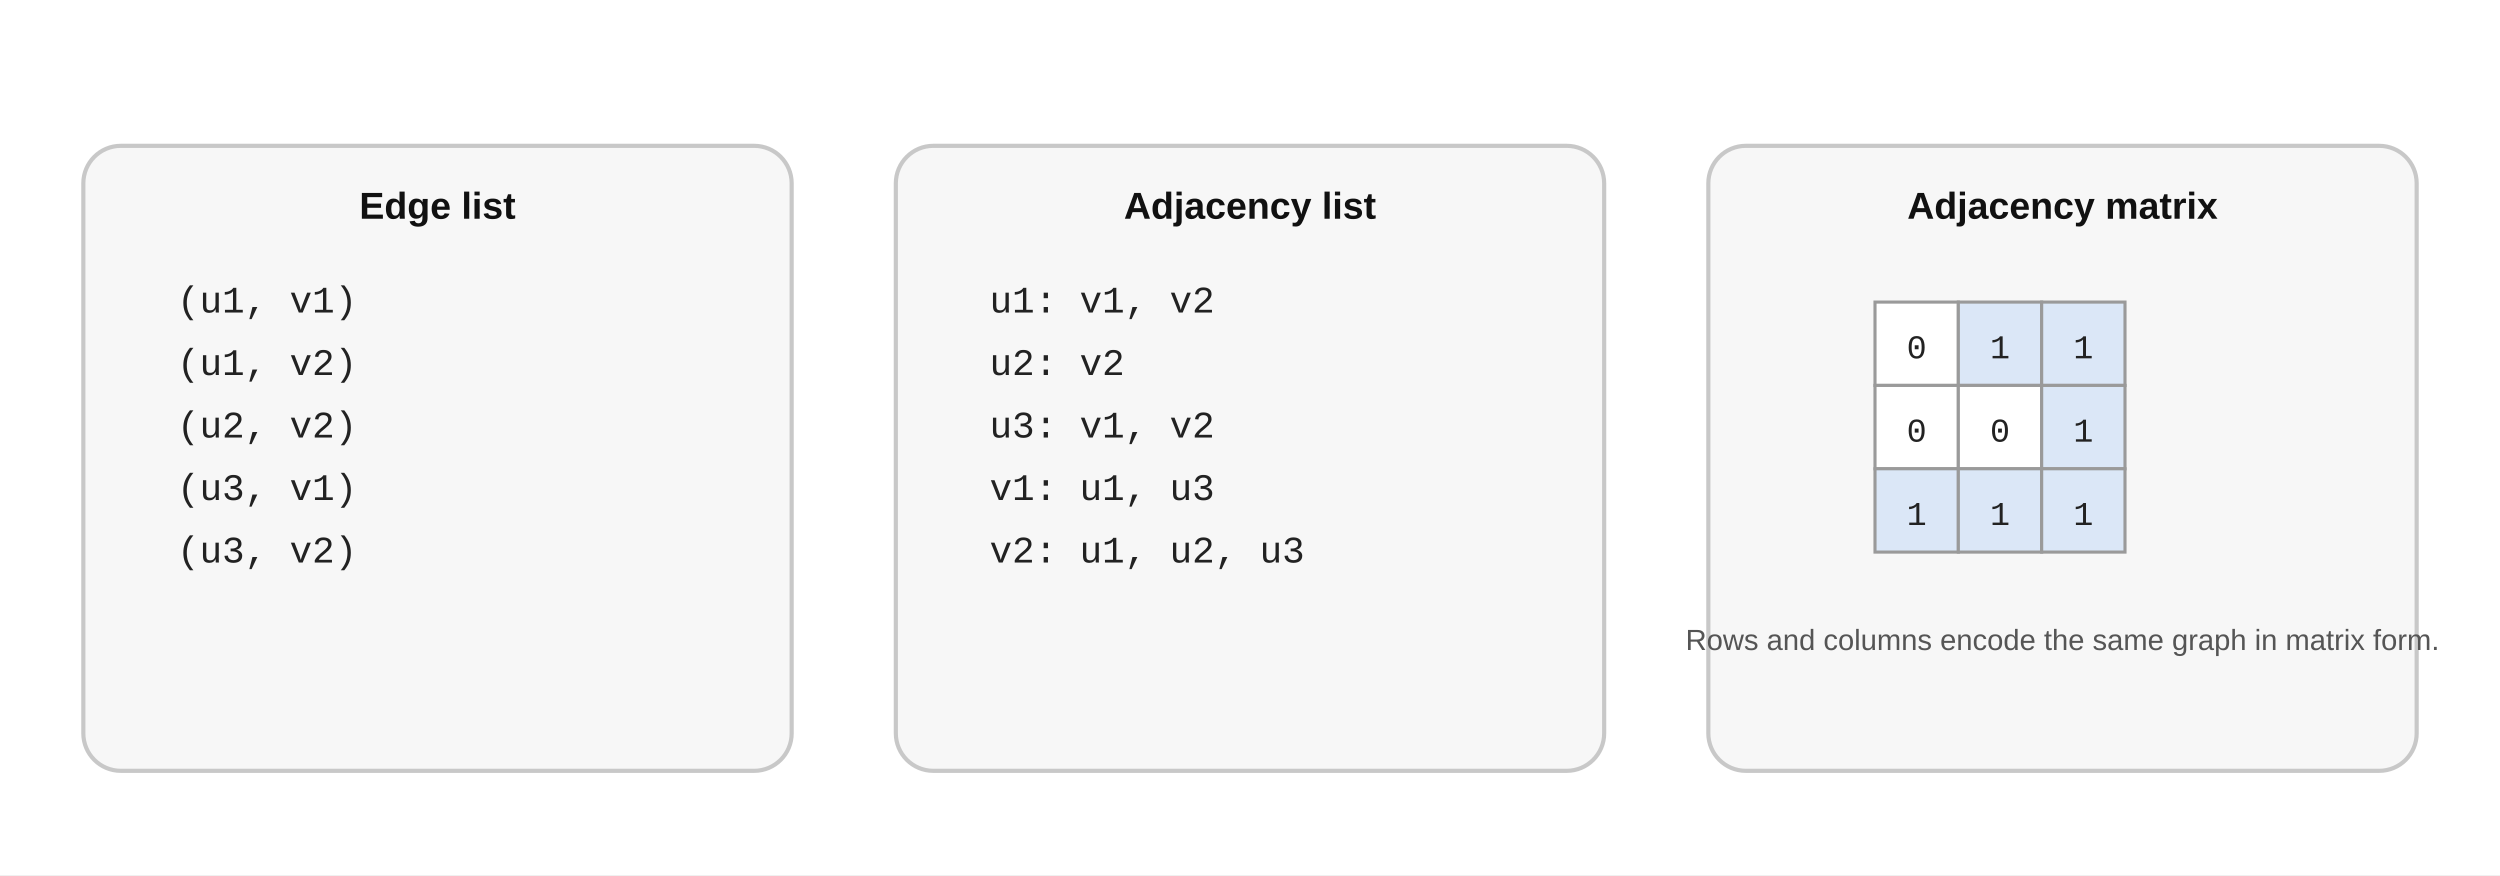
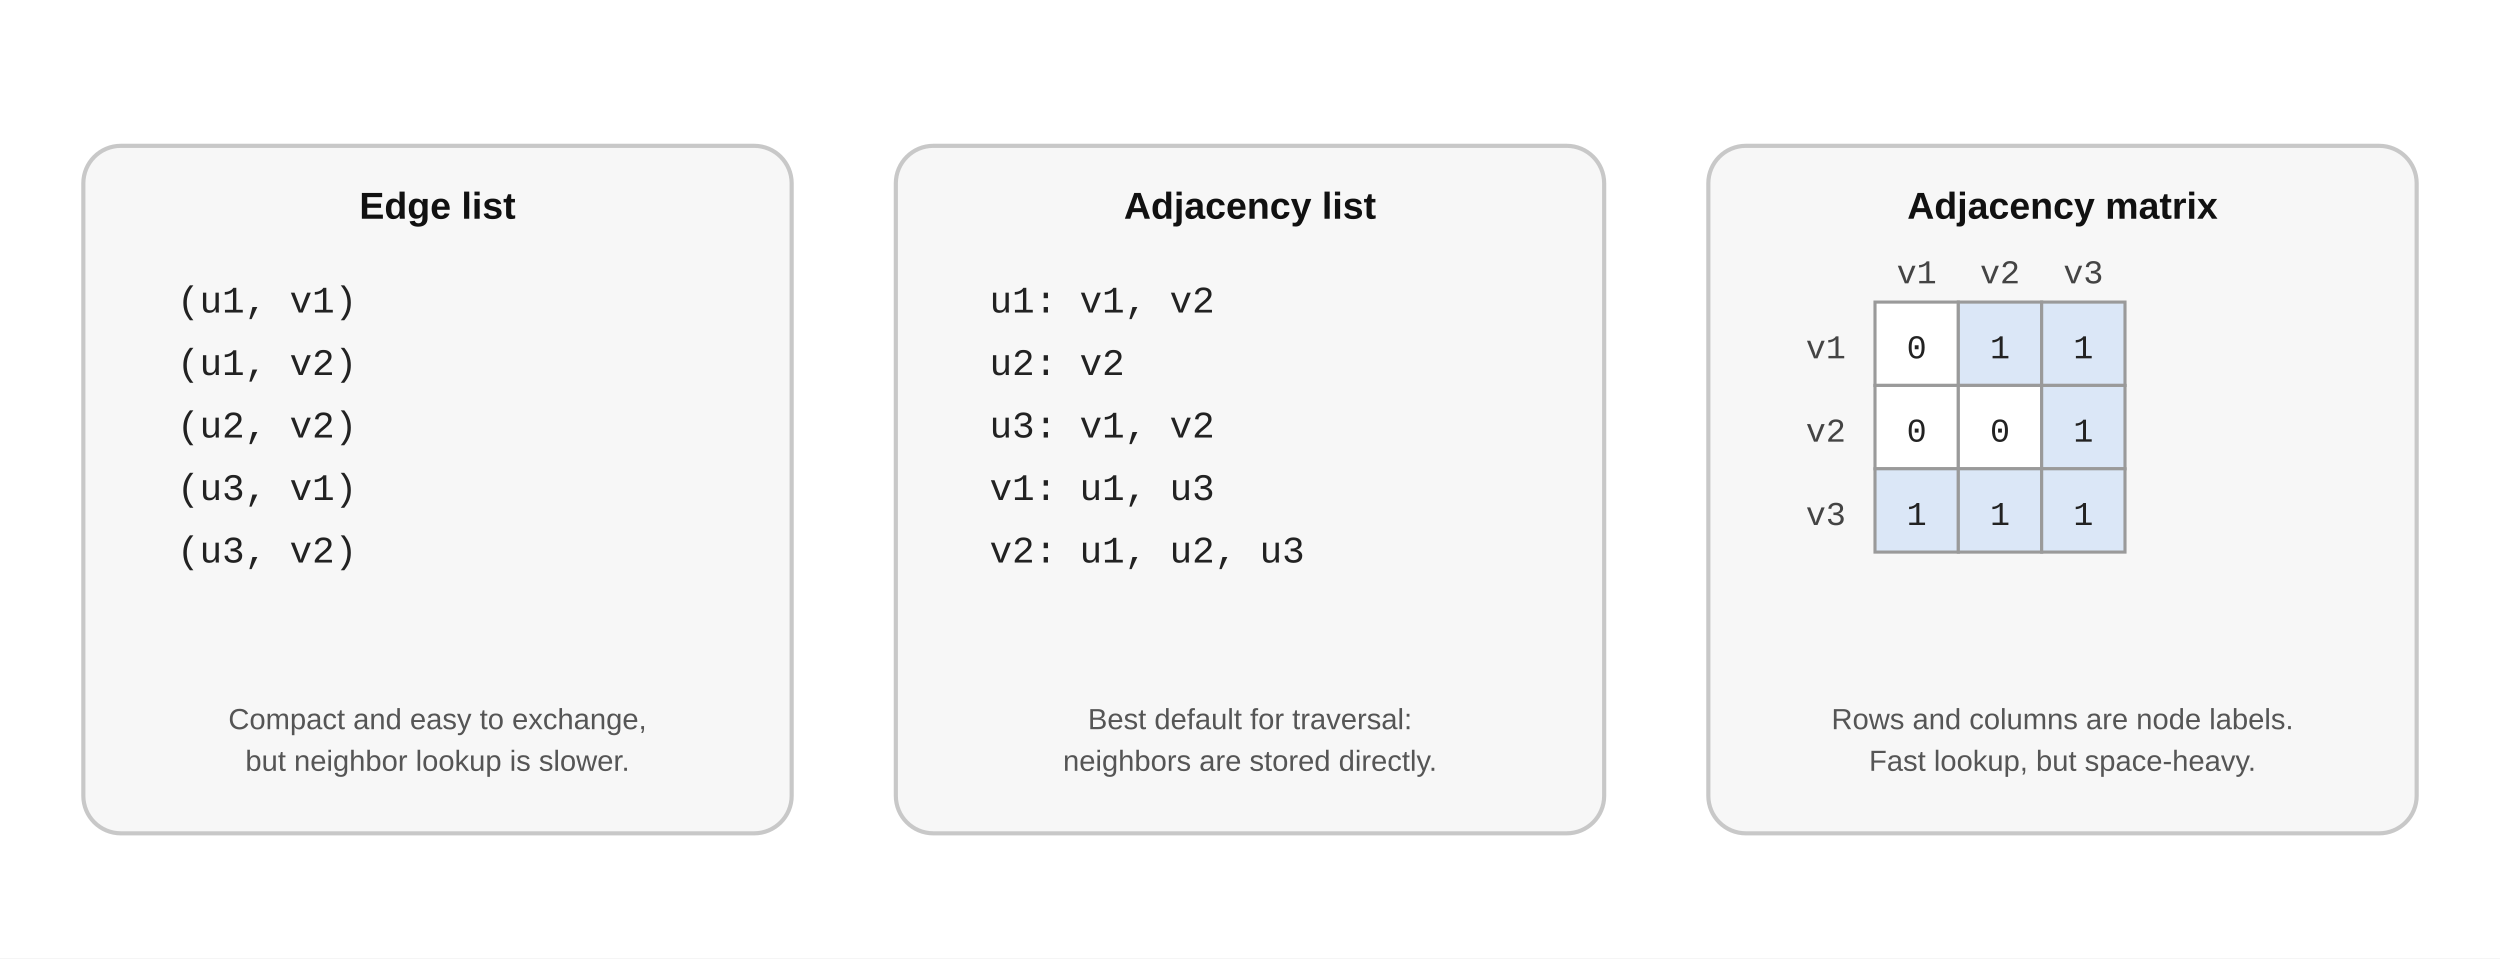
- <svg xmlns="http://www.w3.org/2000/svg" width="1200" height="420" viewBox="0 0 1200 420" role="img" aria-labelledby="title desc">
-   <rect width="1200" height="420" fill="#ffffff" />
-   <rect x="40" y="70" width="340" height="300" rx="18" fill="#f7f7f7" stroke="#c8c8c8" stroke-width="2" />
-   <rect x="430" y="70" width="340" height="300" rx="18" fill="#f7f7f7" stroke="#c8c8c8" stroke-width="2" />
-   <rect x="820" y="70" width="340" height="300" rx="18" fill="#f7f7f7" stroke="#c8c8c8" stroke-width="2" />
+ <svg xmlns="http://www.w3.org/2000/svg" width="1200" height="460" viewBox="0 0 1200 460" role="img" aria-labelledby="title desc">
+   <rect width="1200" height="460" fill="#ffffff" />
+   <rect x="40" y="70" width="340" height="330" rx="18" fill="#f7f7f7" stroke="#c8c8c8" stroke-width="2" />
+   <rect x="430" y="70" width="340" height="330" rx="18" fill="#f7f7f7" stroke="#c8c8c8" stroke-width="2" />
+   <rect x="820" y="70" width="340" height="330" rx="18" fill="#f7f7f7" stroke="#c8c8c8" stroke-width="2" />
  <text x="210" y="105" text-anchor="middle" font-family="Arial, Helvetica, sans-serif" font-size="18" fill="#111111" font-weight="700">Edge list</text>
  <text x="600" y="105" text-anchor="middle" font-family="Arial, Helvetica, sans-serif" font-size="18" fill="#111111" font-weight="700">Adjacency list</text>
  <text x="990" y="105" text-anchor="middle" font-family="Arial, Helvetica, sans-serif" font-size="18" fill="#111111" font-weight="700">Adjacency matrix</text>
  <text x="85" y="150" font-family="Courier New, monospace" font-size="18" fill="#222222">(u1, v1)</text>
  <text x="85" y="180" font-family="Courier New, monospace" font-size="18" fill="#222222">(u1, v2)</text>
  <text x="85" y="210" font-family="Courier New, monospace" font-size="18" fill="#222222">(u2, v2)</text>
  <text x="85" y="240" font-family="Courier New, monospace" font-size="18" fill="#222222">(u3, v1)</text>
  <text x="85" y="270" font-family="Courier New, monospace" font-size="18" fill="#222222">(u3, v2)</text>
+   <text x="210" y="350" text-anchor="middle" font-family="Arial, Helvetica, sans-serif" font-size="14" fill="#555555">Compact and easy to exchange,</text>
+   <text x="210" y="370" text-anchor="middle" font-family="Arial, Helvetica, sans-serif" font-size="14" fill="#555555">but neighbor lookup is slower.</text>
  <text x="475" y="150" font-family="Courier New, monospace" font-size="18" fill="#222222">u1: v1, v2</text>
  <text x="475" y="180" font-family="Courier New, monospace" font-size="18" fill="#222222">u2: v2</text>
  <text x="475" y="210" font-family="Courier New, monospace" font-size="18" fill="#222222">u3: v1, v2</text>
  <text x="475" y="240" font-family="Courier New, monospace" font-size="18" fill="#222222">v1: u1, u3</text>
  <text x="475" y="270" font-family="Courier New, monospace" font-size="18" fill="#222222">v2: u1, u2, u3</text>
+   <text x="600" y="350" text-anchor="middle" font-family="Arial, Helvetica, sans-serif" font-size="14" fill="#555555">Best default for traversal:</text>
+   <text x="600" y="370" text-anchor="middle" font-family="Arial, Helvetica, sans-serif" font-size="14" fill="#555555">neighbors are stored directly.</text>
+   <text x="920" y="136" text-anchor="middle" font-family="Courier New, monospace" font-size="16" fill="#444444">v1</text>
+   <text x="960" y="136" text-anchor="middle" font-family="Courier New, monospace" font-size="16" fill="#444444">v2</text>
+   <text x="1000" y="136" text-anchor="middle" font-family="Courier New, monospace" font-size="16" fill="#444444">v3</text>
+   <text x="886" y="172" text-anchor="end" font-family="Courier New, monospace" font-size="16" fill="#444444">v1</text>
+   <text x="886" y="212" text-anchor="end" font-family="Courier New, monospace" font-size="16" fill="#444444">v2</text>
+   <text x="886" y="252" text-anchor="end" font-family="Courier New, monospace" font-size="16" fill="#444444">v3</text>
  <rect x="900" y="145" width="40" height="40" fill="#ffffff" stroke="#9a9a9a" stroke-width="1.5" />
  <rect x="940" y="145" width="40" height="40" fill="#dbe7f7" stroke="#9a9a9a" stroke-width="1.5" />
  <rect x="980" y="145" width="40" height="40" fill="#dbe7f7" stroke="#9a9a9a" stroke-width="1.5" />
  <rect x="900" y="185" width="40" height="40" fill="#ffffff" stroke="#9a9a9a" stroke-width="1.5" />
  <rect x="940" y="185" width="40" height="40" fill="#ffffff" stroke="#9a9a9a" stroke-width="1.5" />
  <rect x="980" y="185" width="40" height="40" fill="#dbe7f7" stroke="#9a9a9a" stroke-width="1.5" />
  <rect x="900" y="225" width="40" height="40" fill="#dbe7f7" stroke="#9a9a9a" stroke-width="1.5" />
  <rect x="940" y="225" width="40" height="40" fill="#dbe7f7" stroke="#9a9a9a" stroke-width="1.5" />
  <rect x="980" y="225" width="40" height="40" fill="#dbe7f7" stroke="#9a9a9a" stroke-width="1.5" />
  <text x="920" y="172" text-anchor="middle" font-family="Courier New, monospace" font-size="16" fill="#222222">0</text>
  <text x="960" y="172" text-anchor="middle" font-family="Courier New, monospace" font-size="16" fill="#222222">1</text>
  <text x="1000" y="172" text-anchor="middle" font-family="Courier New, monospace" font-size="16" fill="#222222">1</text>
  <text x="920" y="212" text-anchor="middle" font-family="Courier New, monospace" font-size="16" fill="#222222">0</text>
  <text x="960" y="212" text-anchor="middle" font-family="Courier New, monospace" font-size="16" fill="#222222">0</text>
  <text x="1000" y="212" text-anchor="middle" font-family="Courier New, monospace" font-size="16" fill="#222222">1</text>
  <text x="920" y="252" text-anchor="middle" font-family="Courier New, monospace" font-size="16" fill="#222222">1</text>
  <text x="960" y="252" text-anchor="middle" font-family="Courier New, monospace" font-size="16" fill="#222222">1</text>
  <text x="1000" y="252" text-anchor="middle" font-family="Courier New, monospace" font-size="16" fill="#222222">1</text>
-   <text x="990" y="312" text-anchor="middle" font-family="Arial, Helvetica, sans-serif" font-size="14" fill="#555555">
-     Rows and columns encode the same graph in matrix form.
-   </text>
+   <text x="990" y="350" text-anchor="middle" font-family="Arial, Helvetica, sans-serif" font-size="14" fill="#555555">Rows and columns are node labels.</text>
+   <text x="990" y="370" text-anchor="middle" font-family="Arial, Helvetica, sans-serif" font-size="14" fill="#555555">Fast lookup, but space-heavy.</text>
</svg>
